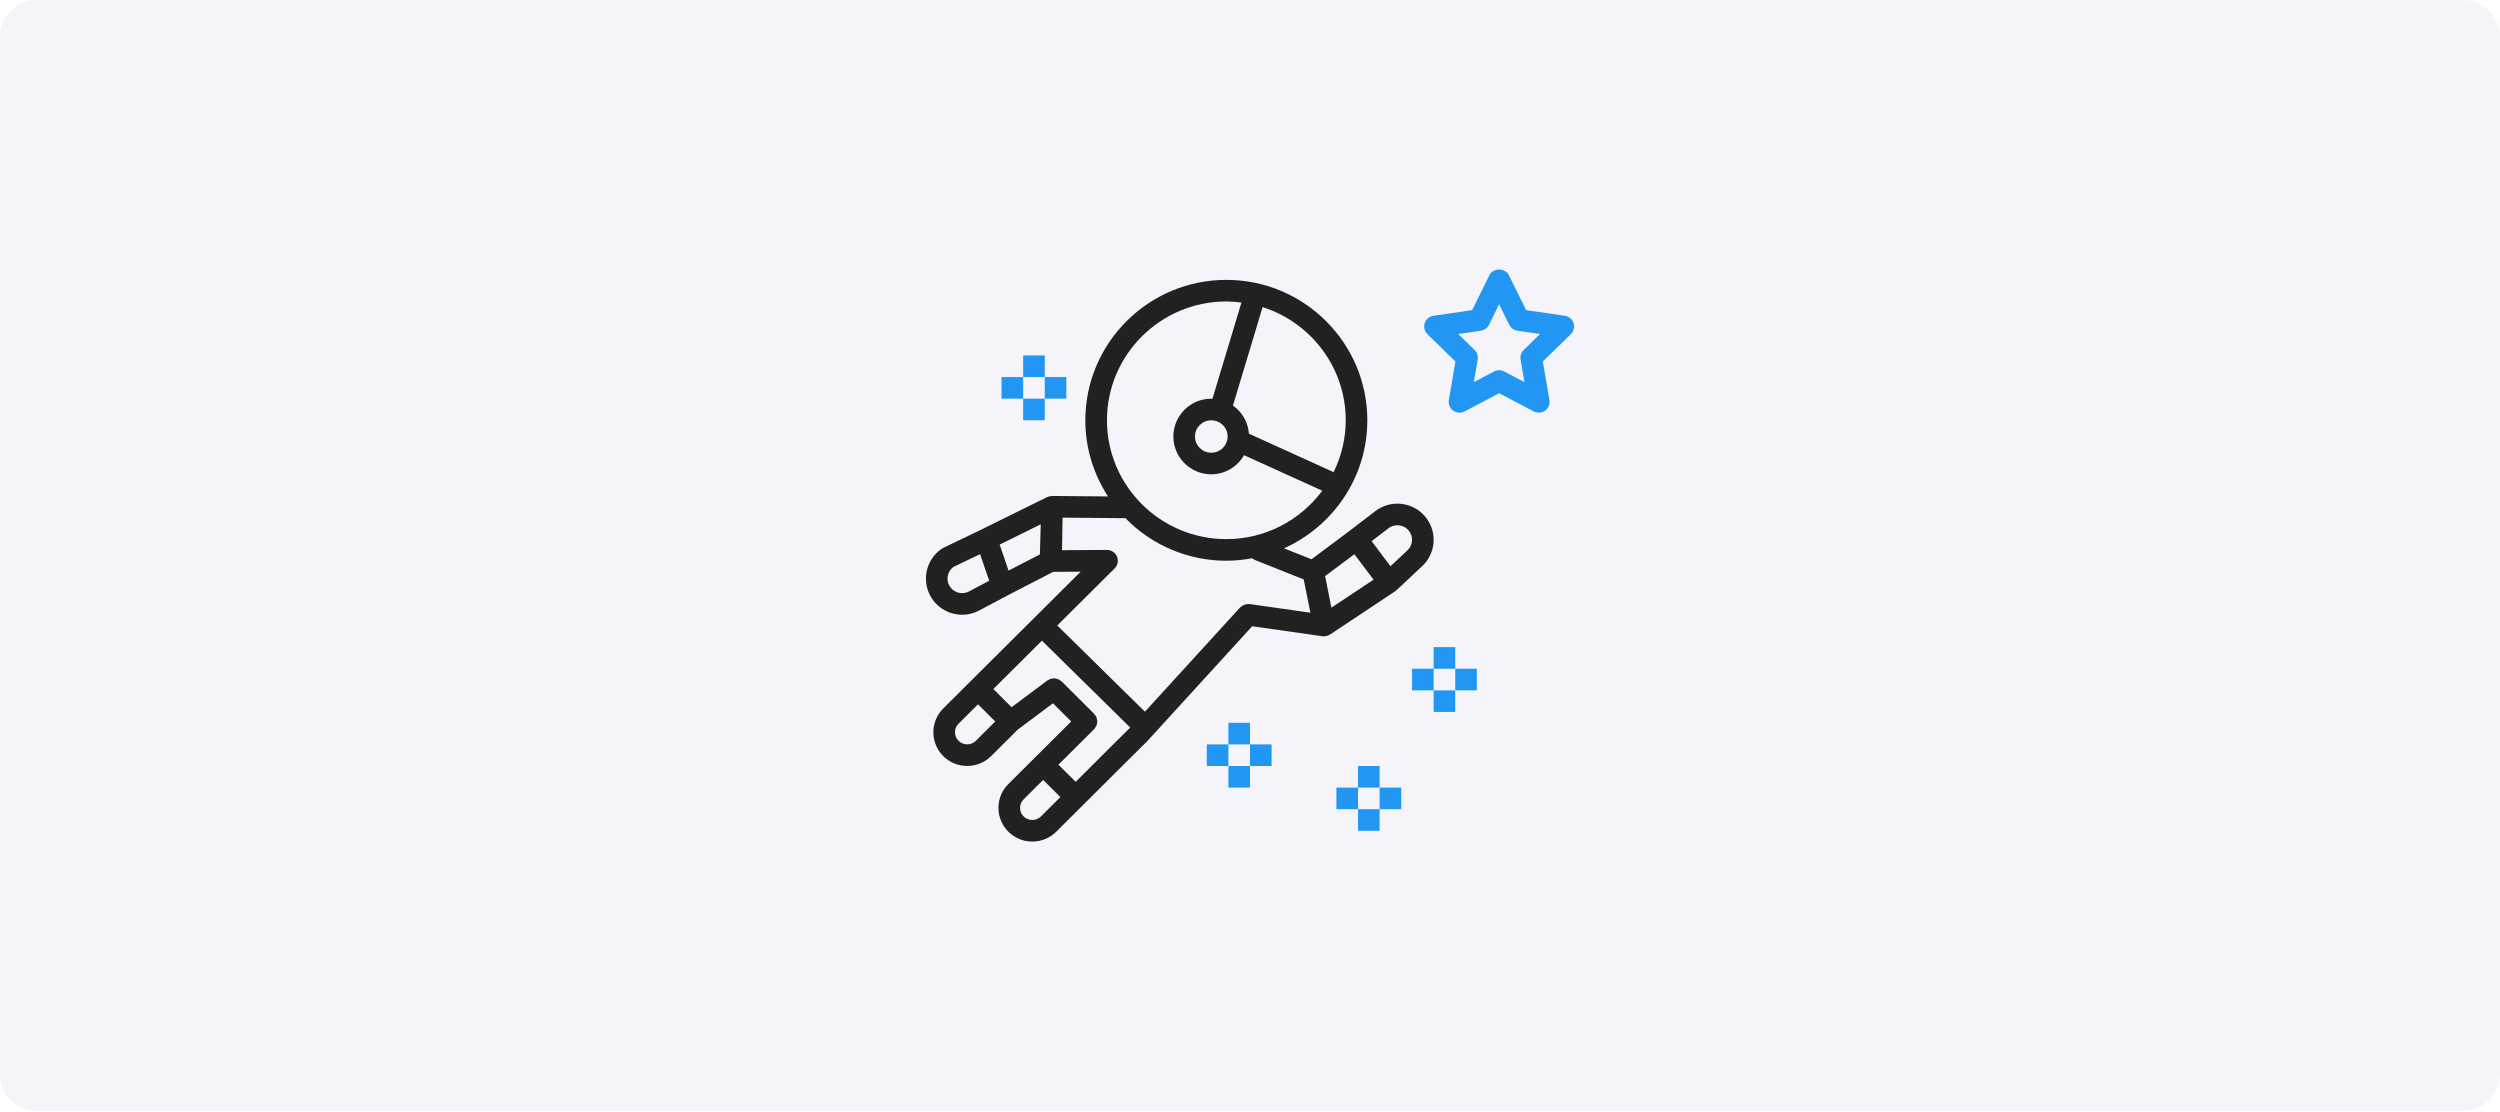
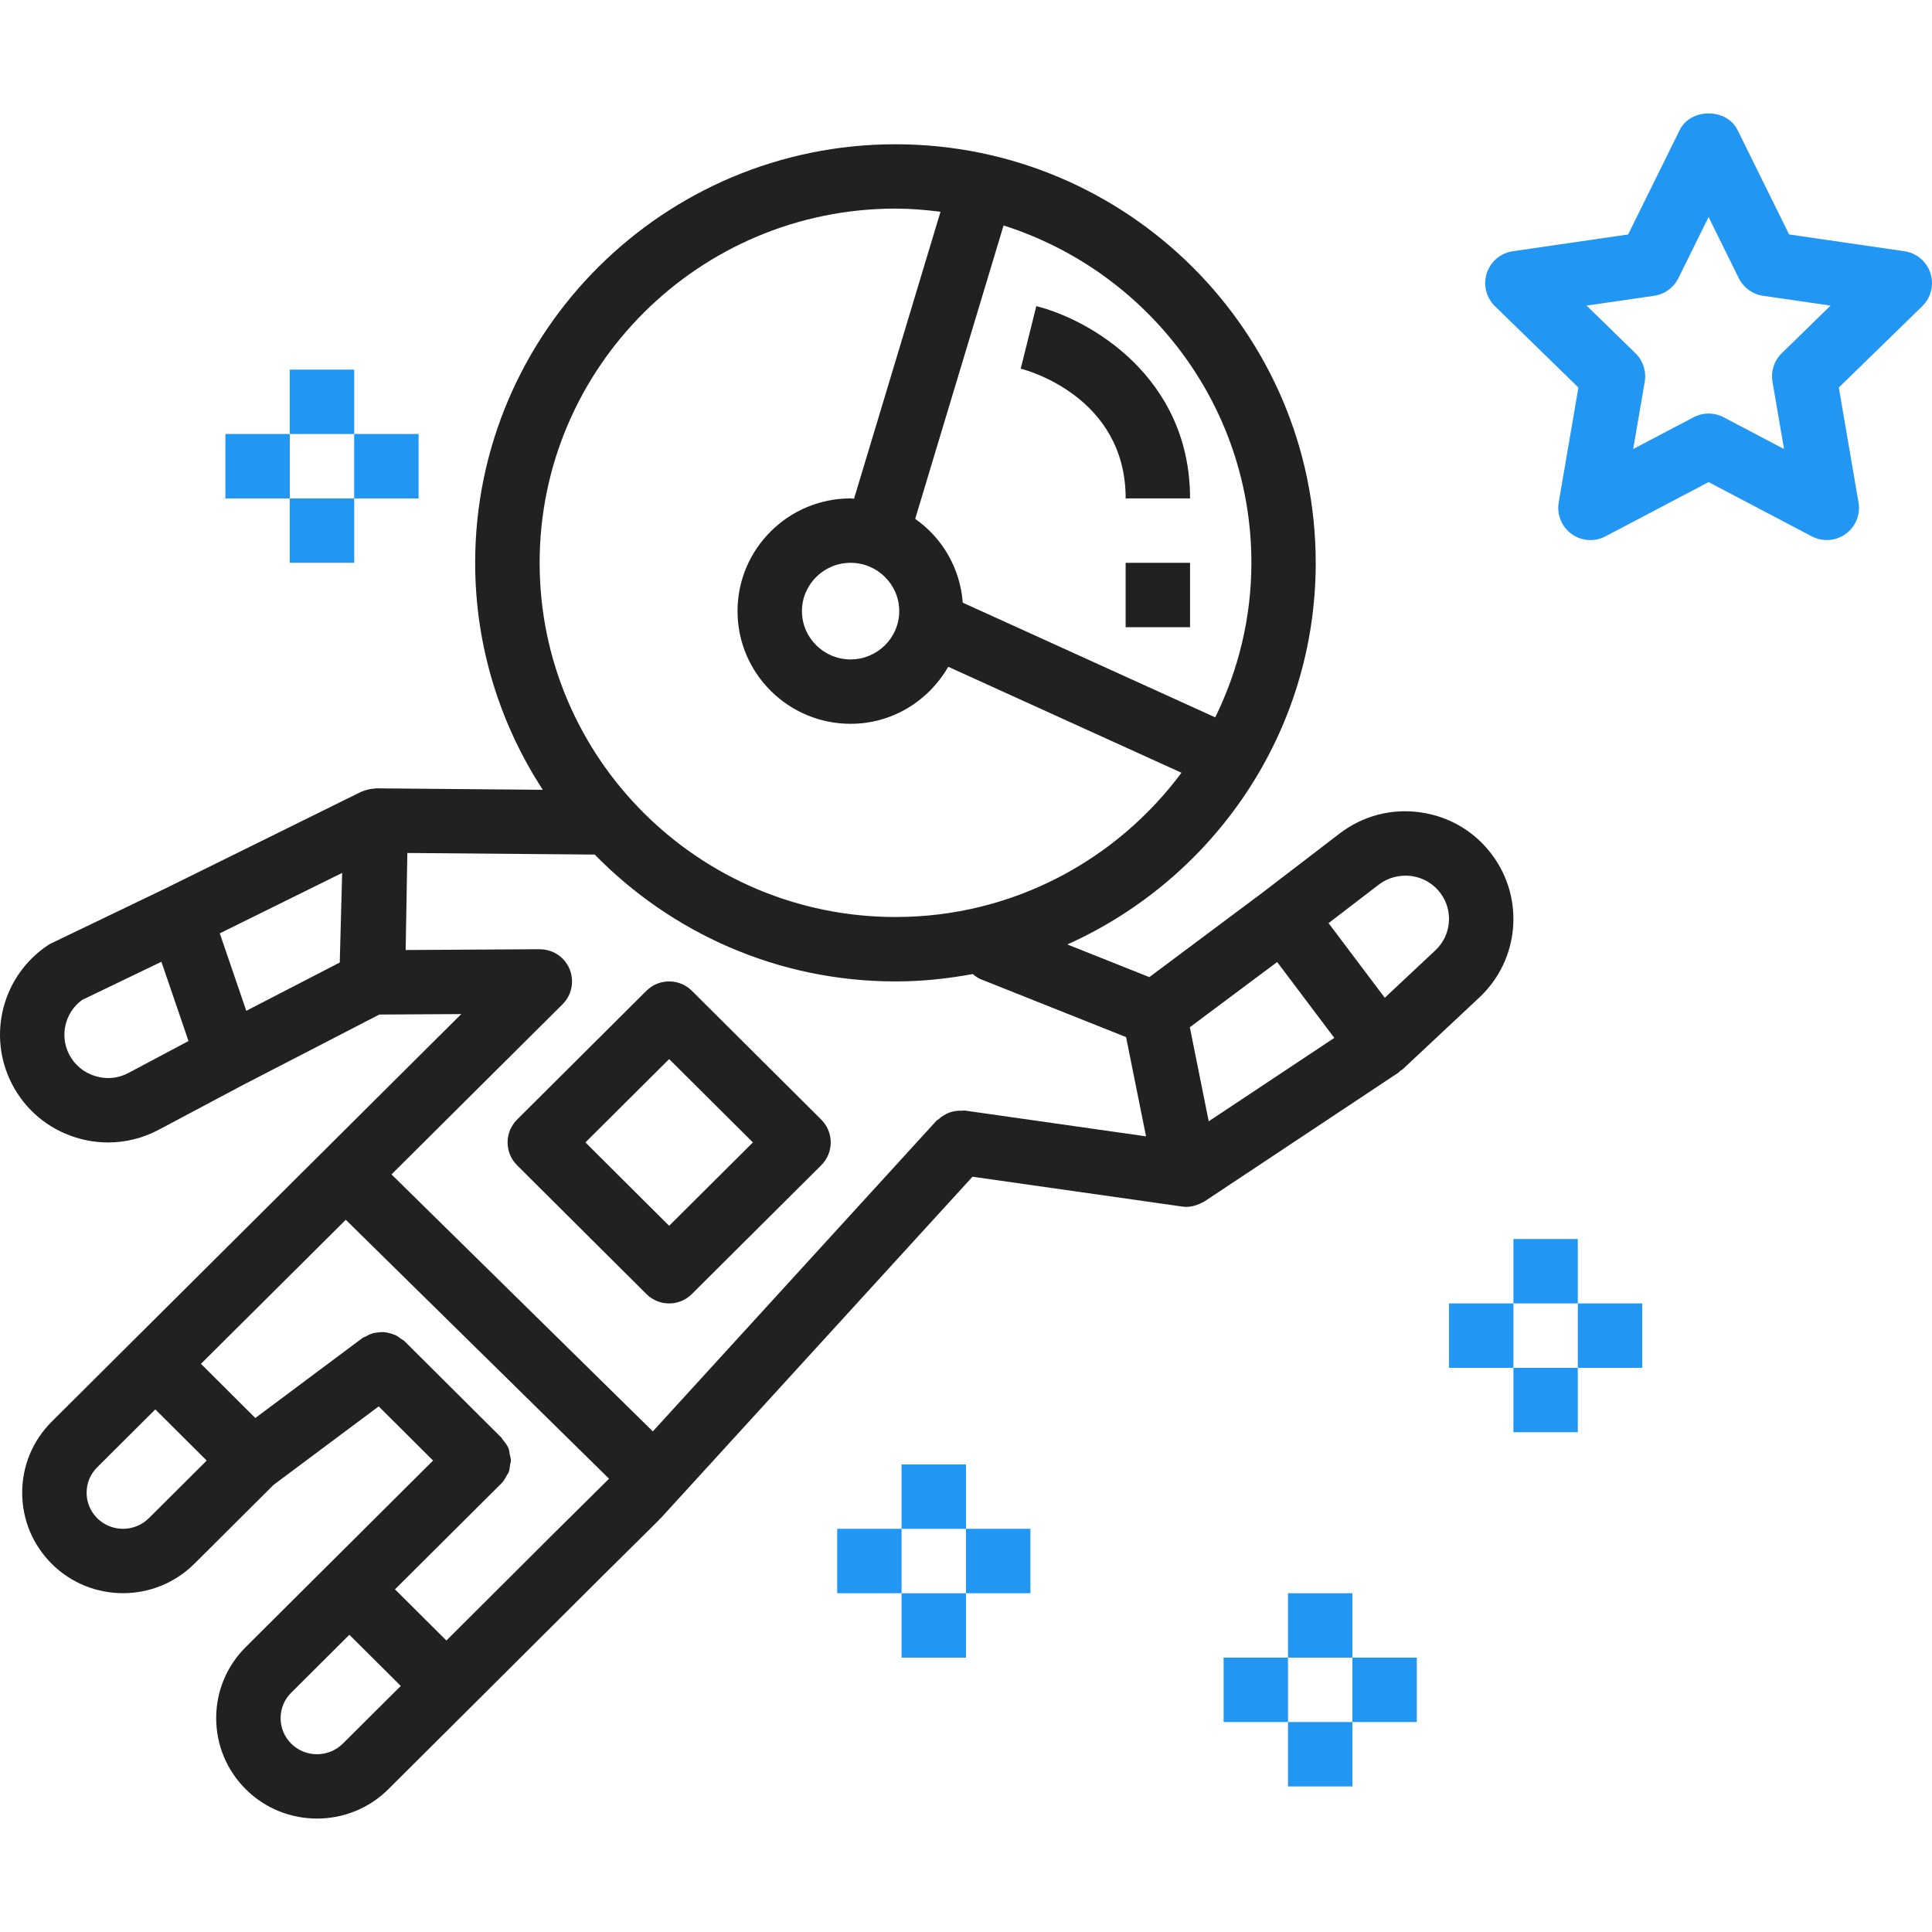
- <svg xmlns="http://www.w3.org/2000/svg" width="270" height="120" fill="none">
-   <rect width="270" height="120" rx="4" fill="#F5F4FA" />
-   <path d="M169.943 34.896a1.166 1.166 0 0 0-.941-.793l-4.179-.608-1.87-3.787c-.392-.798-1.7-.798-2.092 0l-1.87 3.787-4.18.608a1.165 1.165 0 0 0-.647 1.99l3.025 2.948-.714 4.162c-.074.438.105.88.463 1.141.363.264.837.297 1.23.09l3.738-1.967 3.738 1.966a1.17 1.17 0 0 0 1.23-.089c.359-.26.539-.703.463-1.14l-.714-4.163 3.025-2.949a1.17 1.17 0 0 0 .295-1.196Zm-5.387 2.903a1.165 1.165 0 0 0-.335 1.033l.417 2.437-2.188-1.15a1.164 1.164 0 0 0-1.088 0l-2.188 1.15.417-2.437a1.164 1.164 0 0 0-.335-1.033l-1.772-1.727 2.448-.355c.38-.055.708-.294.879-.639l1.094-2.216 1.094 2.216c.171.344.498.584.879.639l2.447.355-1.769 1.727ZM157.167 69.892h-2.333v2.334h2.333v-2.334ZM157.167 74.56h-2.333v2.332h2.333V74.56ZM159.5 72.226h-2.333v2.333h2.333v-2.333ZM154.834 72.226H152.5v2.333h2.334v-2.333ZM149 82.726h-2.333v2.333H149v-2.333ZM149 87.393h-2.333v2.333H149v-2.333ZM151.334 85.06H149v2.333h2.334v-2.334ZM146.667 85.06h-2.334v2.333h2.334v-2.334ZM135 78.06h-2.333v2.333H135v-2.334ZM135 82.726h-2.333v2.333H135v-2.333ZM137.333 80.392H135v2.334h2.333v-2.334ZM132.667 80.392h-2.334v2.334h2.334v-2.334ZM112.833 38.392H110.5v2.333h2.333v-2.333ZM112.833 43.059H110.5v2.333h2.333V43.06ZM115.166 40.725h-2.333v2.334h2.333v-2.334ZM110.5 40.725h-2.334v2.334h2.334v-2.334Z" fill="#2196F3" />
-   <path d="M154.064 55.974a3.881 3.881 0 0 0-2.6-1.541 3.887 3.887 0 0 0-2.931.77l-2.738 2.098-.001.002-4.151 3.1-2.971-1.184c5.297-2.376 8.999-7.674 8.999-13.825 0-8.363-6.831-15.167-15.227-15.167-8.397 0-15.228 6.804-15.228 15.167 0 3.031.907 5.85 2.45 8.222l-6.046-.053h-.01c-.019 0-.034.01-.051.01a1.141 1.141 0 0 0-.34.069c-.028.01-.057.016-.084.029-.014.005-.028.007-.042.014l-7.072 3.491c-.001 0-.003 0-.003.002l-4.141 1.991a.863.863 0 0 0-.138.077 3.895 3.895 0 0 0-1.309 5.022 3.884 3.884 0 0 0 2.31 1.944 3.892 3.892 0 0 0 3.016-.281l3.036-1.614 4.952-2.558 2.968-.017-11.904 11.846-.003.003-2.929 2.916a3.61 3.61 0 0 0-1.072 2.576 3.62 3.62 0 0 0 1.072 2.579 3.65 3.65 0 0 0 2.58 1.061c.936 0 1.869-.354 2.582-1.061l2.875-2.863 3.808-2.843 1.97 1.962-3.853 3.837-.004.002-2.928 2.917a3.607 3.607 0 0 0-1.073 2.576 3.648 3.648 0 0 0 3.653 3.64c.935 0 1.871-.354 2.582-1.061l2.93-2.917 4.686-4.667.003-.003 2.208-2.188-.008-.008c.014-.014.034-.019.048-.034l11.3-12.377 7.593 1.08c.055.008.11.012.165.012.141 0 .277-.034.409-.084.039-.014.072-.033.109-.051.042-.021.086-.033.126-.06l7.029-4.666c.026-.018.04-.046.064-.065.028-.022.063-.031.089-.056l2.781-2.605a3.892 3.892 0 0 0 .464-5.166Zm-49.404 7.898a1.558 1.558 0 0 1-1.221.113 1.562 1.562 0 0 1-.465-2.756l2.874-1.382.692 2.022.29.85-2.17 1.153Zm7.65-3.998-3.387 1.75-.558-1.633-.402-1.174 4.434-2.189-.087 3.246Zm33.03-14.482c0 2.009-.479 3.904-1.31 5.599l-9.147-4.155a4.067 4.067 0 0 0-1.724-3.035l3.202-10.633c5.202 1.655 8.979 6.507 8.979 12.224Zm-25.788 0c0-7.076 5.784-12.834 12.894-12.834.553 0 1.094.047 1.63.115l-3.133 10.398c-.042 0-.081-.012-.124-.012-2.259 0-4.097 1.831-4.097 4.083 0 2.252 1.838 4.083 4.097 4.083 1.519 0 2.831-.838 3.539-2.066l8.449 3.839c-2.351 3.163-6.113 5.227-10.361 5.227-7.11 0-12.894-5.757-12.894-12.833Zm13.029 1.75c0 .965-.791 1.75-1.762 1.75a1.759 1.759 0 0 1-1.763-1.75c0-.965.791-1.75 1.763-1.75.971 0 1.762.785 1.762 1.75Zm-27.189 32.865a1.33 1.33 0 0 1-1.869.002 1.297 1.297 0 0 1 0-1.847l2.104-2.097 1.862 1.854-2.097 2.088Zm7.03 8.167a1.33 1.33 0 0 1-1.87.001 1.297 1.297 0 0 1 0-1.846l2.106-2.098.881.876.982.978-2.099 2.09Zm7.616-7.588-.003.002-3.861 3.85-.881-.876-.982-.977 3.857-3.84v-.001l.004-.002c.087-.088.142-.193.196-.297.015-.03.044-.056.057-.087.036-.09.042-.187.056-.281.007-.054.03-.104.03-.16 0-.077-.028-.153-.044-.23-.014-.07-.014-.141-.041-.209a1.164 1.164 0 0 0-.199-.301c-.023-.026-.031-.058-.055-.083h-.002l-.002-.004-3.515-3.5c-.037-.038-.085-.053-.127-.085a1.124 1.124 0 0 0-.19-.126 1.115 1.115 0 0 0-.205-.07 1.126 1.126 0 0 0-.225-.044 1.133 1.133 0 0 0-.208.01c-.079.01-.152.02-.228.045-.074.023-.139.06-.206.098-.044.024-.093.033-.133.063l-3.88 2.896-1.97-1.963 5.248-5.22 9.538 9.382-2.029 2.01Zm14.916-15.349c-.033-.004-.065.008-.099.006a1.195 1.195 0 0 0-.444.062 1.07 1.07 0 0 0-.211.103c-.066.04-.125.081-.182.134-.028.024-.062.036-.088.064l-10.277 11.256-9.468-9.311 6.197-6.165a1.167 1.167 0 0 0-.83-1.993l-4.854.028.061-3.516 6.79.058a15.201 15.201 0 0 0 10.897 4.596c.957 0 1.89-.1 2.799-.268.087.07.174.14.283.185l5.272 2.1.333 1.659.39 1.937-6.569-.935Zm8.84.39-.684-3.408 3.164-2.363.828 1.1 1.243 1.649-4.551 3.022Zm8.211-6.193-1.832 1.717-2.037-2.704 1.818-1.394c.34-.261.768-.368 1.188-.313.422.06.796.28 1.05.622a1.562 1.562 0 0 1-.187 2.072Z" fill="#212121" />
-   <path d="m129.755 65.565-4.688-4.667a1.165 1.165 0 0 0-1.646 0l-4.687 4.667c-.219.22-.343.517-.343.827 0 .31.122.608.343.827l4.687 4.667a1.164 1.164 0 0 0 1.646 0l4.688-4.667a1.168 1.168 0 0 0 0-1.654Zm-5.511 3.848-3.033-3.02 3.033-3.021 3.035 3.02-3.035 3.02ZM137.547 36.092l-.564 2.266c.155.039 3.801.988 3.801 4.7h2.334c0-4.412-3.644-6.486-5.571-6.966ZM143.118 45.392h-2.334v2.333h2.334v-2.333Z" />
+ <svg xmlns="http://www.w3.org/2000/svg" width="70" height="70" viewBox="0 0 70 70" fill="none">
+   <path d="M69.943 9.896C69.806 9.475 69.442 9.167 69.002 9.103L64.823 8.495L62.953 4.708C62.561 3.91 61.253 3.91 60.861 4.708L58.991 8.495L54.812 9.103C54.372 9.167 54.008 9.474 53.869 9.897C53.733 10.319 53.846 10.783 54.164 11.092L57.189 14.041L56.475 18.203C56.401 18.641 56.58 19.083 56.939 19.345C57.301 19.608 57.775 19.641 58.168 19.433L61.906 17.467L65.644 19.433C65.815 19.523 66.003 19.567 66.188 19.567C66.43 19.567 66.671 19.493 66.874 19.344C67.234 19.083 67.413 18.641 67.337 18.203L66.624 14.041L69.649 11.092C69.966 10.782 70.08 10.319 69.943 9.896ZM64.556 12.799C64.282 13.066 64.156 13.454 64.221 13.832L64.639 16.269L62.45 15.118C62.28 15.029 62.093 14.984 61.906 14.984C61.72 14.984 61.534 15.029 61.363 15.118L59.174 16.269L59.592 13.832C59.657 13.454 59.531 13.068 59.257 12.799L57.484 11.072L59.932 10.717C60.313 10.662 60.64 10.423 60.811 10.078L61.905 7.862L62.999 10.078C63.17 10.422 63.498 10.662 63.878 10.717L66.326 11.072L64.556 12.799Z" fill="#2196F3" />
+   <path d="M57.167 44.892H54.834V47.226H57.167V44.892Z" fill="#2196F3" />
+   <path d="M57.167 49.559H54.834V51.892H57.167V49.559Z" fill="#2196F3" />
+   <path d="M59.5 47.226H57.167V49.559H59.5V47.226Z" fill="#2196F3" />
+   <path d="M54.834 47.226H52.501V49.559H54.834V47.226Z" fill="#2196F3" />
+   <path d="M49 57.726H46.667V60.059H49V57.726Z" fill="#2196F3" />
+   <path d="M49 62.393H46.667V64.726H49V62.393Z" fill="#2196F3" />
+   <path d="M51.333 60.059H49V62.393H51.333V60.059Z" fill="#2196F3" />
+   <path d="M46.667 60.059H44.334V62.393H46.667V60.059Z" fill="#2196F3" />
+   <path d="M35 53.059H32.666V55.393H35V53.059Z" fill="#2196F3" />
+   <path d="M35 57.726H32.666V60.059H35V57.726Z" fill="#2196F3" />
+   <path d="M37.333 55.392H35V57.726H37.333V55.392Z" fill="#2196F3" />
+   <path d="M32.666 55.392H30.333V57.726H32.666V55.392Z" fill="#2196F3" />
+   <path d="M12.833 13.392H10.499V15.725H12.833V13.392Z" fill="#2196F3" />
+   <path d="M12.833 18.059H10.499V20.392H12.833V18.059Z" fill="#2196F3" />
+   <path d="M15.166 15.725H12.833V18.059H15.166V15.725Z" fill="#2196F3" />
+   <path d="M10.499 15.725H8.166V18.059H10.499V15.725Z" fill="#2196F3" />
+   <path d="M54.063 30.974C53.435 30.126 52.512 29.58 51.464 29.433C50.412 29.283 49.373 29.56 48.533 30.203L45.795 32.301L45.794 32.303L41.643 35.403L38.672 34.219C43.969 31.843 47.671 26.545 47.671 20.394C47.671 12.031 40.84 5.227 32.444 5.227C24.047 5.227 17.216 12.031 17.216 20.394C17.216 23.425 18.123 26.244 19.666 28.616L13.62 28.563C13.617 28.563 13.613 28.563 13.61 28.563C13.591 28.563 13.576 28.573 13.559 28.574C13.443 28.578 13.33 28.602 13.219 28.642C13.191 28.652 13.162 28.658 13.135 28.671C13.121 28.677 13.107 28.678 13.093 28.685L6.021 32.176C6.02 32.176 6.018 32.176 6.018 32.178L1.877 34.169C1.831 34.189 1.784 34.216 1.739 34.246C0.088 35.345 -0.474 37.504 0.43 39.268C0.912 40.206 1.732 40.896 2.74 41.212C3.129 41.334 3.525 41.393 3.919 41.393C4.553 41.393 5.181 41.238 5.756 40.931L8.792 39.317L13.744 36.759L16.712 36.742L4.808 48.588C4.807 48.59 4.806 48.59 4.805 48.591L1.876 51.507C1.185 52.196 0.804 53.109 0.804 54.084C0.804 55.057 1.185 55.972 1.876 56.662C2.587 57.369 3.521 57.724 4.456 57.724C5.392 57.724 6.325 57.369 7.038 56.662L9.913 53.799L13.721 50.956L15.691 52.918L11.838 56.755C11.836 56.756 11.835 56.756 11.834 56.758L8.906 59.674C8.214 60.363 7.833 61.276 7.833 62.25C7.833 63.223 8.214 64.139 8.906 64.829C9.616 65.536 10.552 65.89 11.486 65.89C12.421 65.89 13.357 65.536 14.068 64.829L16.998 61.912L21.684 57.245C21.685 57.244 21.685 57.243 21.686 57.242L23.895 55.054L23.887 55.046C23.901 55.032 23.921 55.027 23.935 55.012L35.235 42.635L42.828 43.715C42.883 43.724 42.938 43.727 42.992 43.727C43.134 43.727 43.27 43.693 43.402 43.643C43.441 43.629 43.474 43.61 43.511 43.592C43.553 43.571 43.597 43.559 43.637 43.532L50.666 38.865C50.692 38.848 50.706 38.82 50.73 38.801C50.758 38.779 50.793 38.77 50.819 38.745L53.6 36.14C55.047 34.784 55.247 32.563 54.063 30.974ZM4.66 38.872C4.281 39.075 3.851 39.116 3.439 38.985C3.03 38.858 2.699 38.579 2.505 38.203C2.153 37.517 2.357 36.681 2.974 36.23L5.848 34.847L6.54 36.869L6.83 37.718L4.66 38.872ZM12.31 34.874L8.923 36.624L8.365 34.991L7.963 33.817L12.397 31.628L12.31 34.874ZM45.34 20.392C45.34 22.401 44.861 24.296 44.03 25.991L34.883 21.836C34.788 20.582 34.137 19.484 33.159 18.8L36.361 8.169C41.563 9.823 45.34 14.675 45.34 20.392ZM19.552 20.392C19.552 13.316 25.336 7.558 32.446 7.558C32.999 7.558 33.54 7.605 34.076 7.673L30.943 18.071C30.901 18.07 30.862 18.058 30.819 18.058C28.56 18.058 26.722 19.89 26.722 22.142C26.722 24.394 28.56 26.225 30.819 26.225C32.337 26.225 33.65 25.387 34.358 24.159L42.807 27.998C40.456 31.162 36.694 33.225 32.446 33.225C25.336 33.225 19.552 27.468 19.552 20.392ZM32.581 22.142C32.581 23.107 31.79 23.892 30.819 23.892C29.847 23.892 29.056 23.107 29.056 22.142C29.056 21.177 29.847 20.392 30.819 20.392C31.79 20.392 32.581 21.177 32.581 22.142ZM5.392 55.008C4.875 55.52 4.038 55.519 3.523 55.009C3.274 54.76 3.138 54.432 3.138 54.084C3.138 53.736 3.274 53.408 3.523 53.162L5.627 51.065L7.489 52.919L5.392 55.008ZM12.422 63.174C11.905 63.687 11.068 63.688 10.552 63.176C10.303 62.927 10.167 62.599 10.167 62.25C10.167 61.903 10.303 61.575 10.552 61.329L12.658 59.231L13.539 60.107L14.521 61.085L12.422 63.174ZM20.038 55.586C20.037 55.587 20.036 55.587 20.035 55.589L16.174 59.439L15.293 58.562L14.311 57.585L18.168 53.745C18.168 53.745 18.168 53.745 18.168 53.744C18.169 53.743 18.17 53.743 18.172 53.742C18.259 53.654 18.314 53.549 18.368 53.445C18.383 53.415 18.412 53.389 18.425 53.358C18.461 53.268 18.467 53.171 18.481 53.077C18.488 53.023 18.511 52.973 18.511 52.918C18.511 52.84 18.483 52.764 18.467 52.687C18.453 52.617 18.453 52.546 18.426 52.478C18.382 52.368 18.306 52.272 18.227 52.177C18.204 52.151 18.196 52.119 18.172 52.094C18.172 52.094 18.172 52.094 18.171 52.094C18.169 52.093 18.169 52.091 18.168 52.09L14.653 48.59C14.616 48.552 14.568 48.537 14.526 48.506C14.464 48.458 14.405 48.413 14.336 48.38C14.269 48.347 14.201 48.327 14.131 48.308C14.057 48.287 13.985 48.271 13.906 48.265C13.835 48.26 13.769 48.267 13.697 48.276C13.619 48.285 13.546 48.295 13.47 48.32C13.396 48.343 13.331 48.379 13.264 48.418C13.22 48.442 13.171 48.451 13.13 48.481L9.251 51.377L7.281 49.414L12.528 44.195L22.067 53.576L20.038 55.586ZM34.954 40.237C34.921 40.233 34.889 40.245 34.855 40.243C34.77 40.239 34.688 40.244 34.603 40.258C34.537 40.27 34.474 40.283 34.411 40.305C34.336 40.331 34.269 40.366 34.2 40.408C34.134 40.447 34.075 40.489 34.018 40.542C33.99 40.566 33.956 40.578 33.93 40.606L23.653 51.862L14.185 42.551L20.383 36.386C20.839 35.931 20.841 35.192 20.386 34.735C20.156 34.505 19.854 34.392 19.552 34.393V34.392L14.698 34.421L14.759 30.905L21.549 30.963C24.317 33.794 28.176 35.559 32.446 35.559C33.403 35.559 34.336 35.46 35.245 35.291C35.332 35.361 35.419 35.432 35.528 35.476L40.8 37.576L41.133 39.235L41.523 41.172L34.954 40.237ZM43.794 40.627L43.11 37.219L46.274 34.856L47.102 35.955L48.344 37.605L43.794 40.627ZM52.005 34.434L50.173 36.151L48.136 33.447L49.954 32.053C50.294 31.792 50.722 31.686 51.142 31.74C51.564 31.8 51.938 32.02 52.192 32.362C52.666 33 52.585 33.891 52.005 34.434Z" fill="#212121" />
+   <path d="M29.755 40.565L25.067 35.898C24.613 35.445 23.876 35.445 23.421 35.898L18.734 40.565C18.515 40.786 18.391 41.082 18.391 41.392C18.391 41.703 18.514 42 18.734 42.219L23.421 46.886C23.648 47.112 23.947 47.226 24.244 47.226C24.542 47.226 24.84 47.112 25.067 46.886L29.755 42.219C29.974 42 30.099 41.703 30.099 41.392C30.099 41.082 29.975 40.784 29.755 40.565ZM24.244 44.413L21.211 41.392L24.244 38.372L27.279 41.392L24.244 44.413Z" fill="#212121" />
+   <path d="M37.547 11.092L36.983 13.358C37.139 13.397 40.785 14.346 40.785 18.059H43.118C43.118 13.646 39.474 11.572 37.547 11.092Z" fill="#212121" />
+   <path d="M43.118 20.392H40.784V22.725H43.118V20.392Z" fill="#212121" />
</svg>
